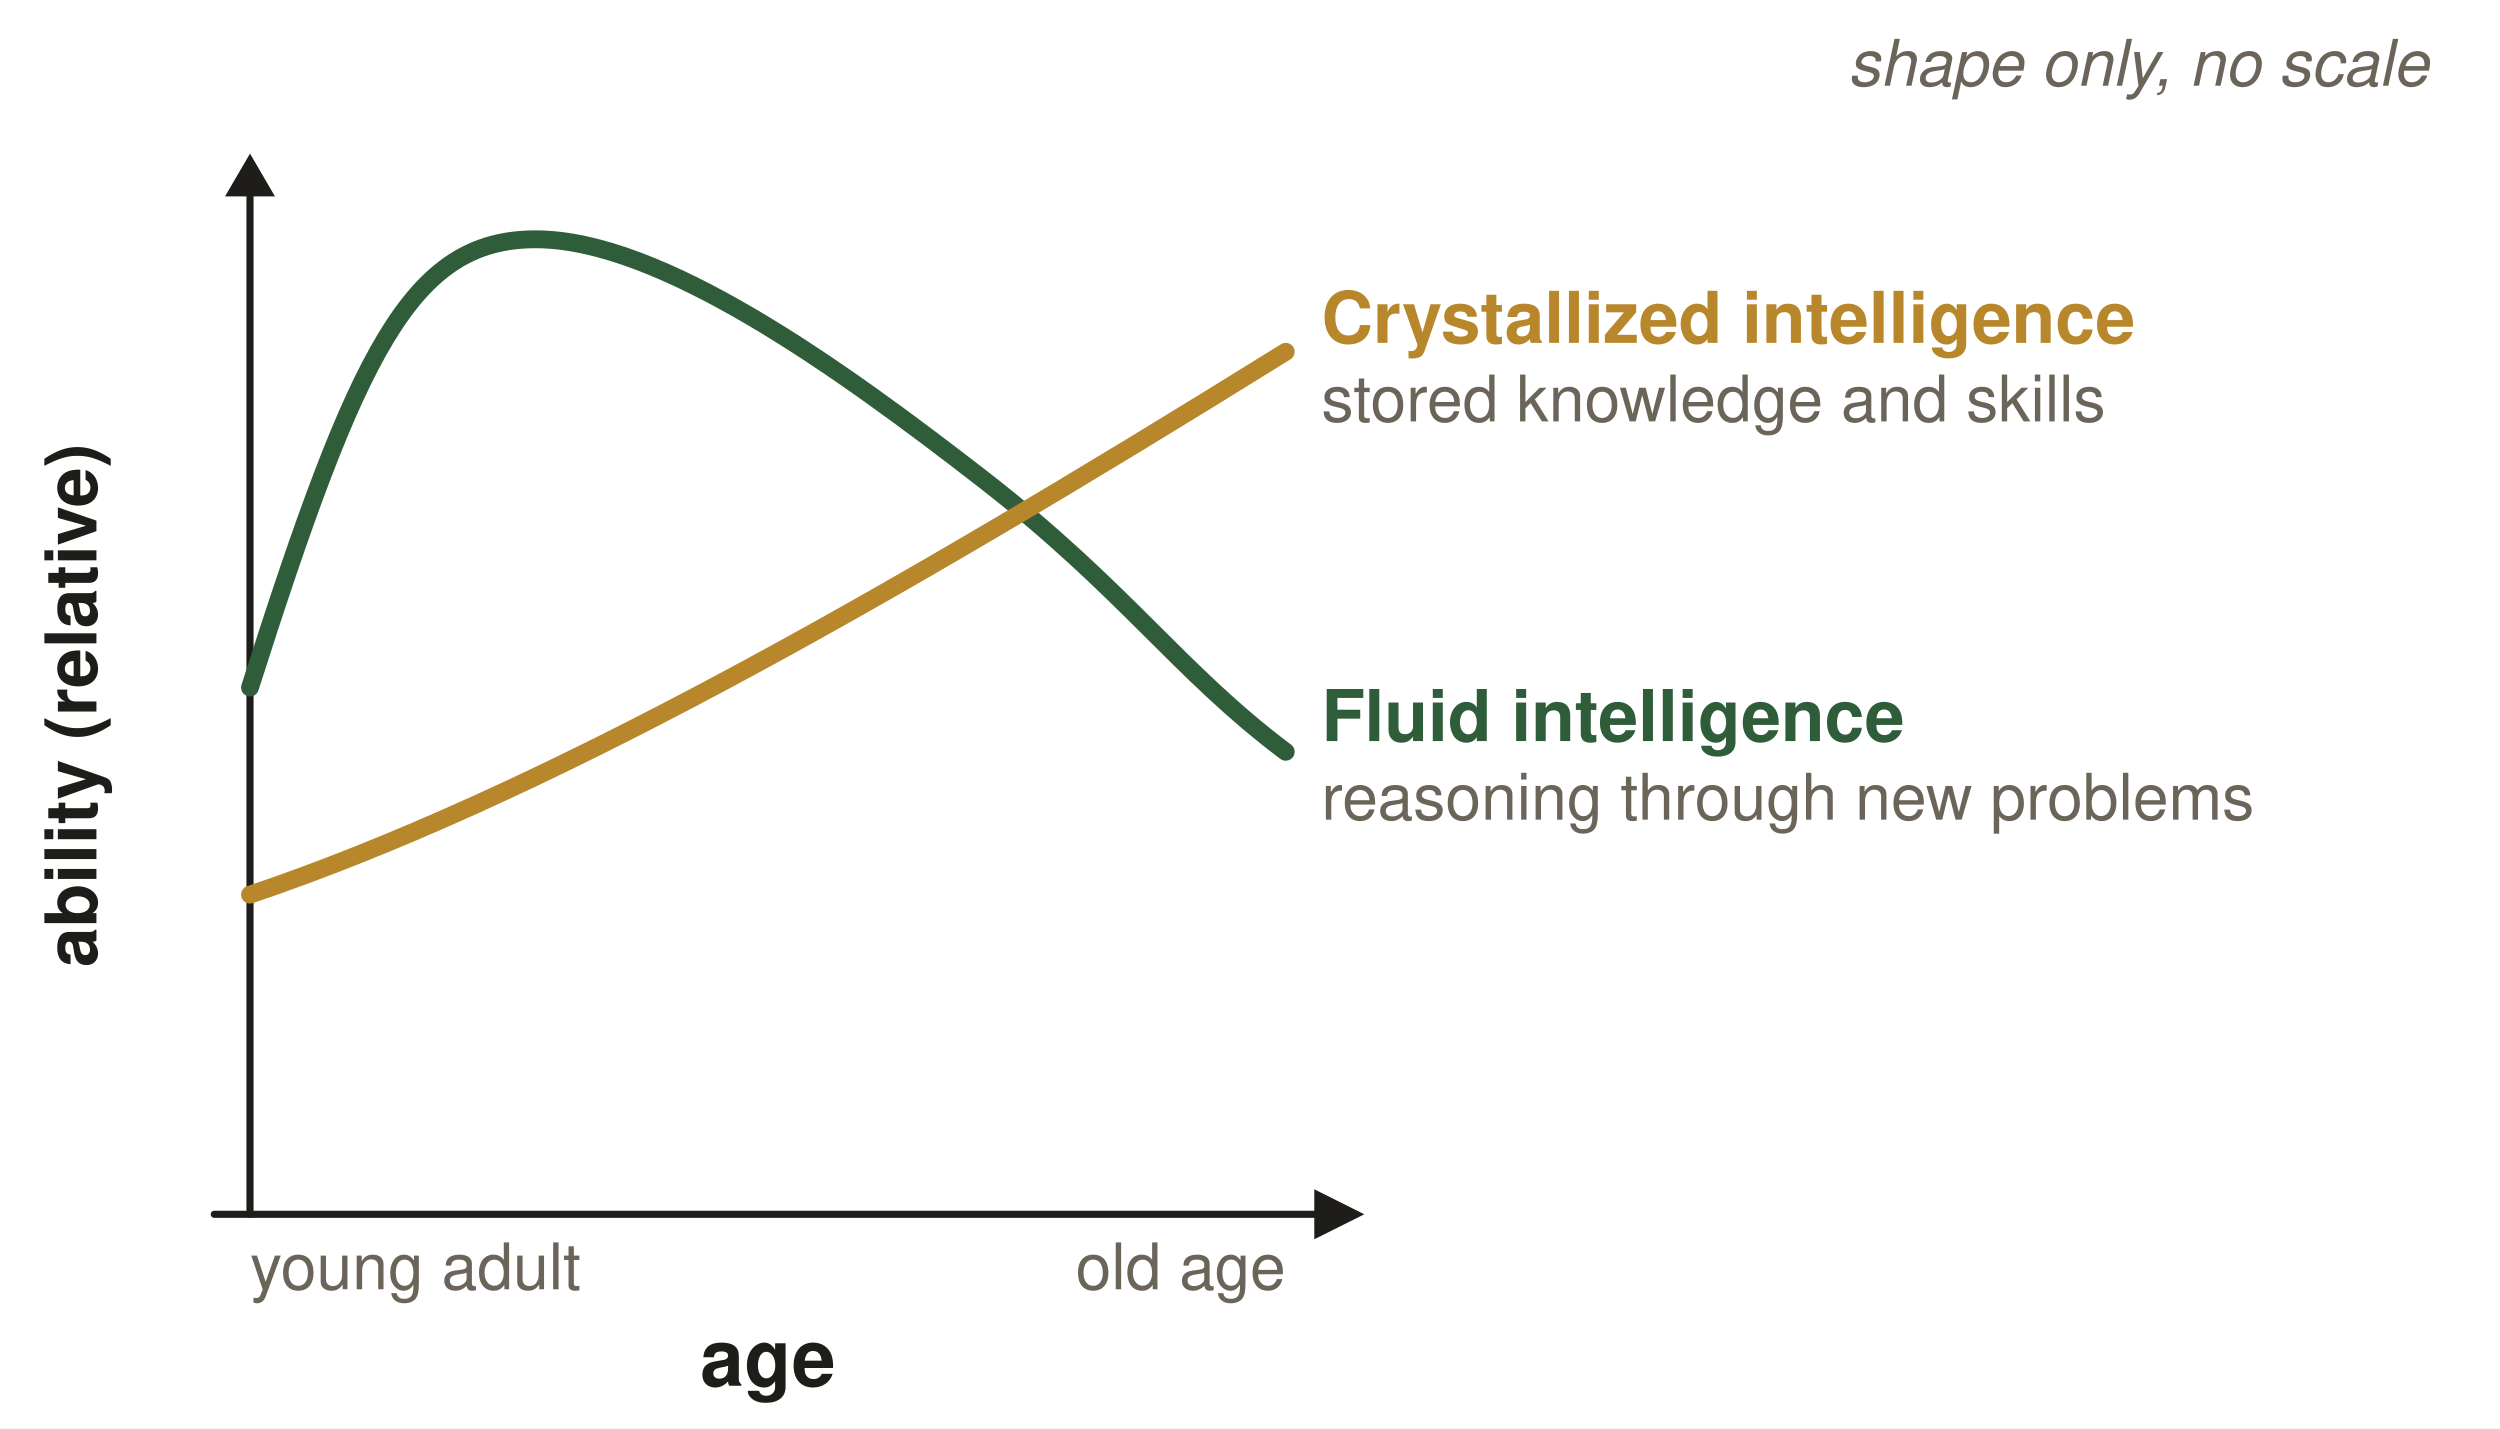
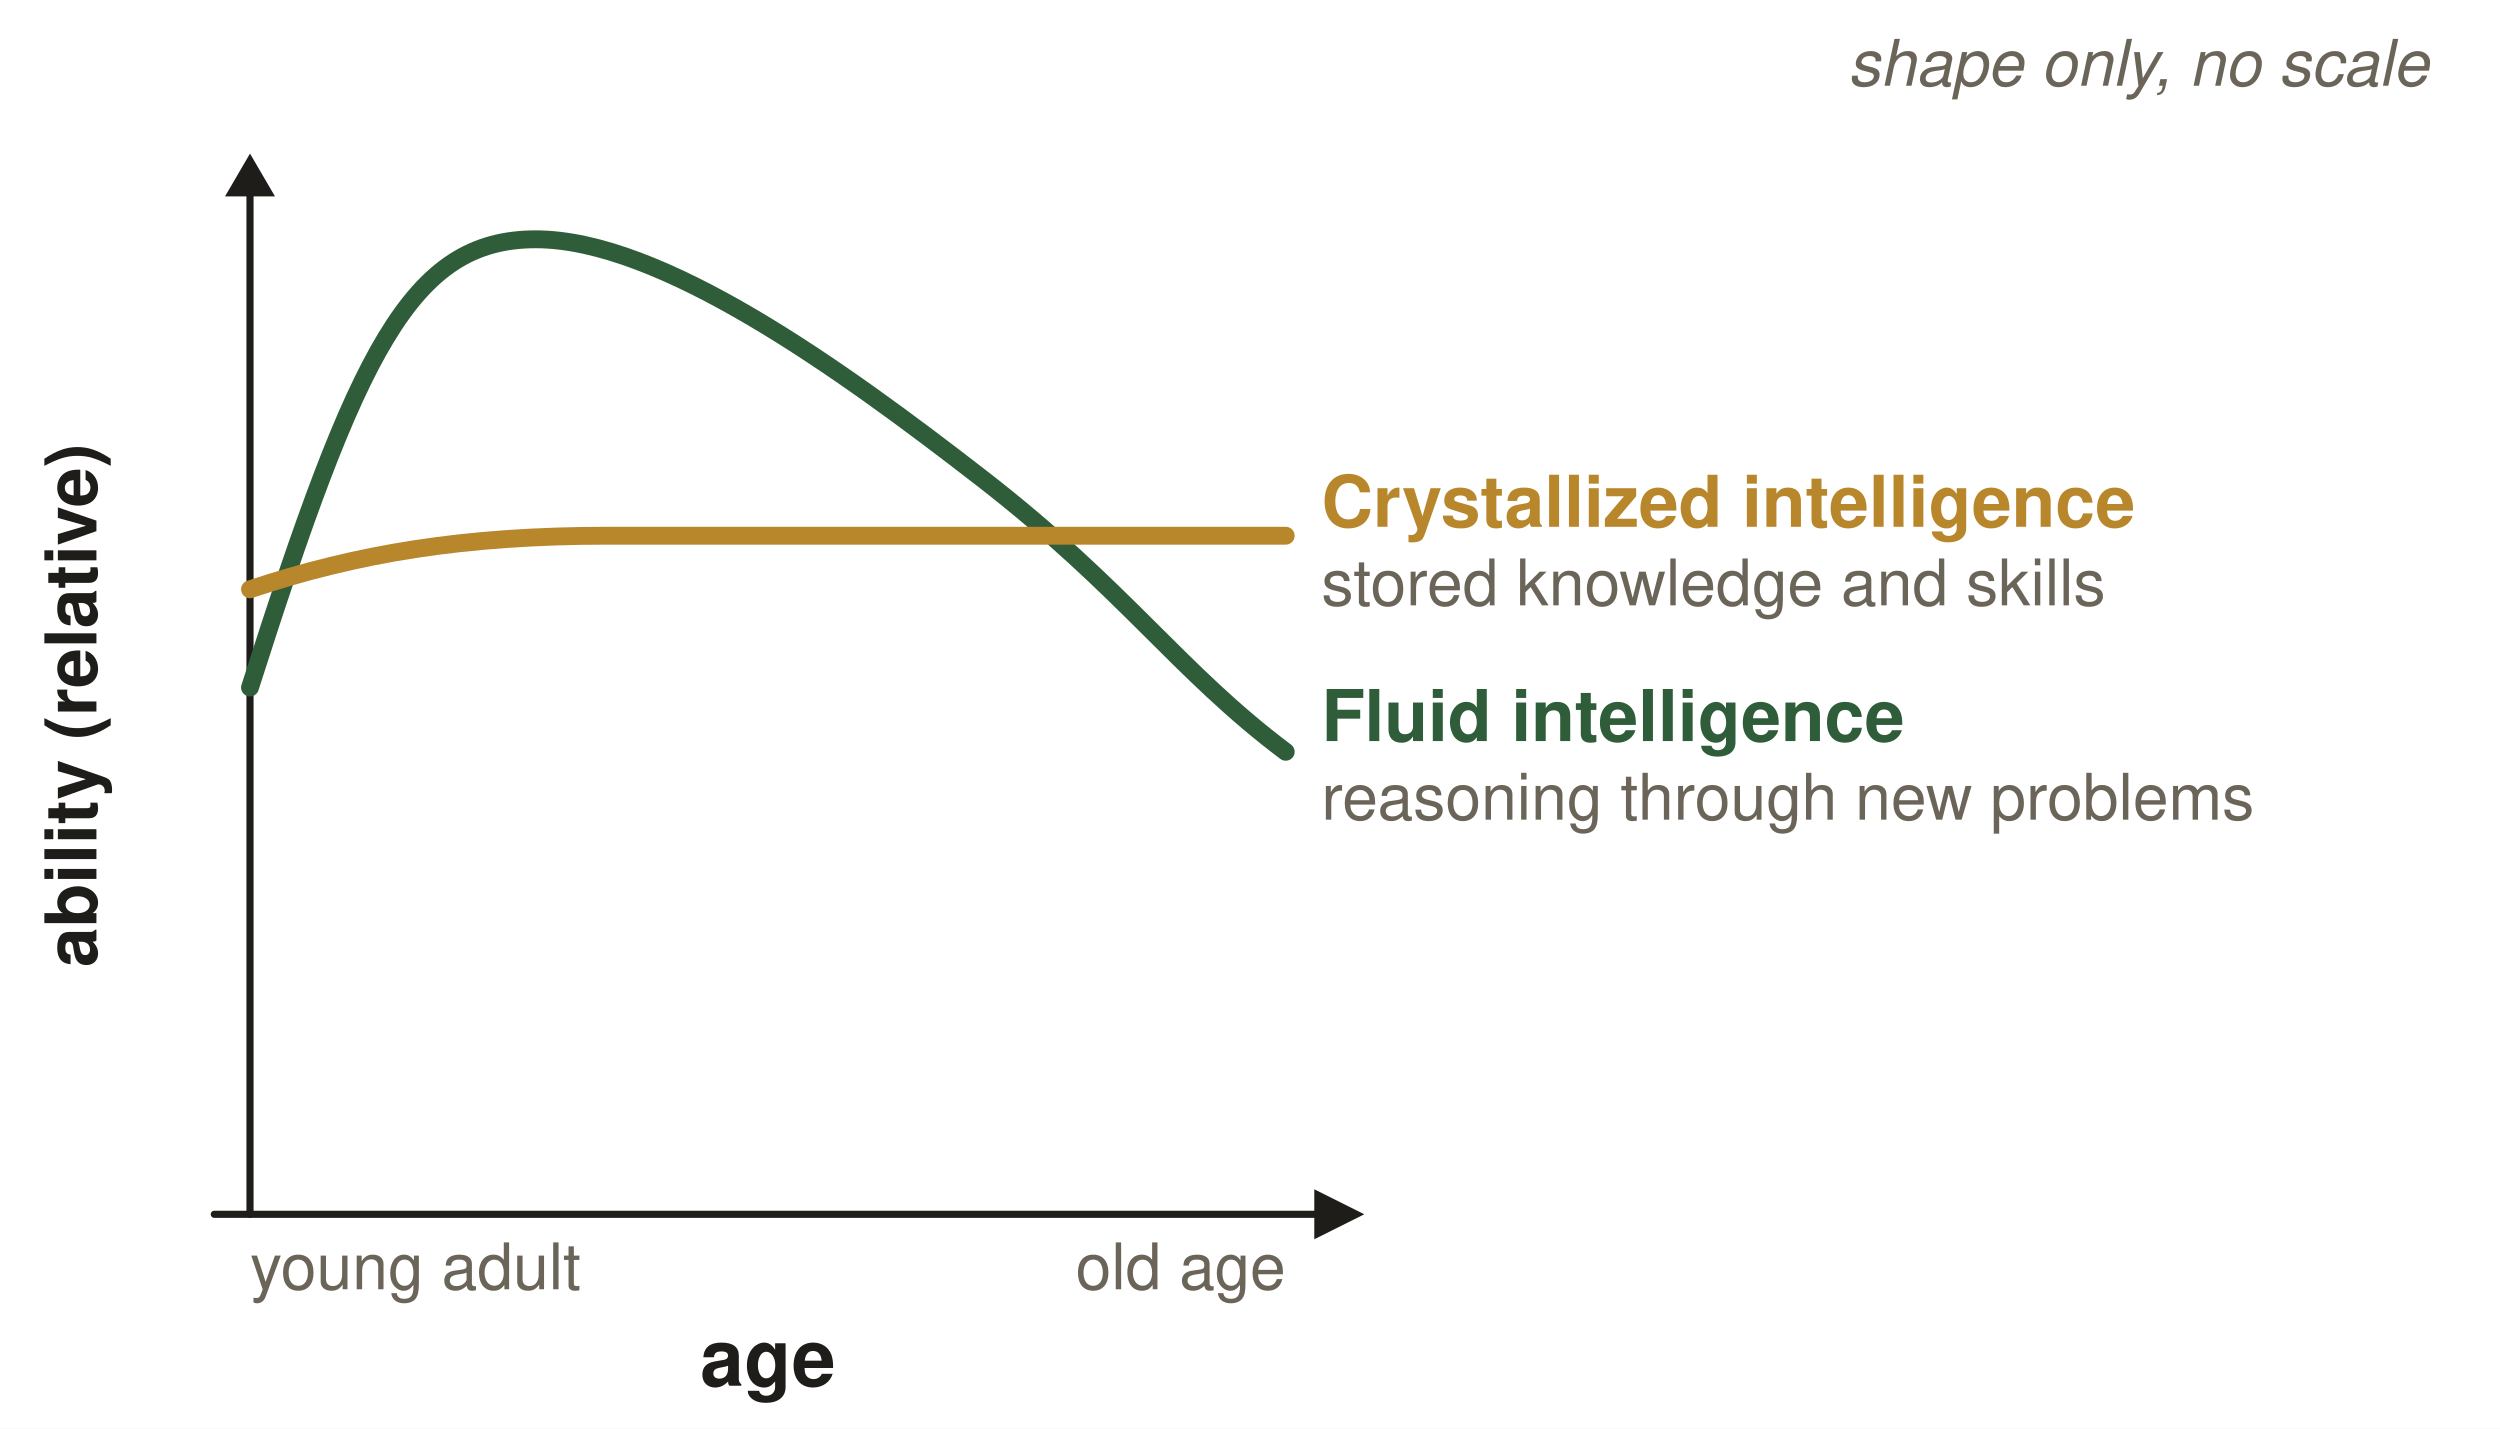
<svg xmlns="http://www.w3.org/2000/svg" width="1400" height="800" viewBox="0 0 1400 800">
  <rect x="0" y="0" width="1400" height="800" fill="#FFFFFF" />
  <text x="1360" y="48" font-family="Figtree, Helvetica, Arial, sans-serif" font-size="36" font-style="italic" fill="#6B6459" text-anchor="end">shape only, no scale</text>
  <line x1="140" y1="680" x2="140" y2="110" stroke="#1F1D1A" stroke-width="4" stroke-linecap="round" />
  <polygon points="140,86 126,110 154,110" fill="#1F1D1A" />
  <text font-family="Figtree, Helvetica, Arial, sans-serif" font-size="40" font-weight="600" fill="#1F1D1A" text-anchor="middle" transform="translate(54,395) rotate(-90)">ability (relative)</text>
  <line x1="120" y1="680" x2="736" y2="680" stroke="#1F1D1A" stroke-width="4" stroke-linecap="round" />
  <polygon points="764,680 736,666 736,694" fill="#1F1D1A" />
  <text x="140" y="722" font-family="Figtree, Helvetica, Arial, sans-serif" font-size="36" font-weight="400" fill="#6B6459" text-anchor="start">young adult</text>
  <text x="720" y="722" font-family="Figtree, Helvetica, Arial, sans-serif" font-size="36" font-weight="400" fill="#6B6459" text-anchor="end">old age</text>
  <text x="430" y="776" font-family="Figtree, Helvetica, Arial, sans-serif" font-size="44" font-weight="600" fill="#1F1D1A" text-anchor="middle">age</text>
  <path d="M140,385 C200,197 230,134 300,134 S470,206 550,268 S660,376 720,421" fill="none" stroke="#2F5D3A" stroke-width="10" stroke-linecap="round" stroke-linejoin="round" />
-   <path d="M140,501 C300,447 490,340 720,197" fill="none" stroke="#B8862B" stroke-width="10" stroke-linecap="round" stroke-linejoin="round" />
+   <path d="M140,330 C200,310 260,300 340,300 S600,300 720,300" fill="none" stroke="#B8862B" stroke-width="10" stroke-linecap="round" stroke-linejoin="round" />
  <text x="740" y="415" font-family="Figtree, Helvetica, Arial, sans-serif" font-size="40" font-weight="600" fill="#2F5D3A" text-anchor="start">Fluid intelligence</text>
  <text x="740" y="459" font-family="Figtree, Helvetica, Arial, sans-serif" font-size="36" font-weight="400" fill="#6B6459" text-anchor="start">reasoning through new problems</text>
-   <text x="740" y="192" font-family="Figtree, Helvetica, Arial, sans-serif" font-size="40" font-weight="600" fill="#B8862B" text-anchor="start">Crystallized intelligence</text>
-   <text x="740" y="236" font-family="Figtree, Helvetica, Arial, sans-serif" font-size="36" font-weight="400" fill="#6B6459" text-anchor="start">stored knowledge and skills</text>
+   <text x="740" y="295" font-family="Figtree, Helvetica, Arial, sans-serif" font-size="40" font-weight="600" fill="#B8862B" text-anchor="start">Crystallized intelligence</text>
+   <text x="740" y="339" font-family="Figtree, Helvetica, Arial, sans-serif" font-size="36" font-weight="400" fill="#6B6459" text-anchor="start">stored knowledge and skills</text>
</svg>
